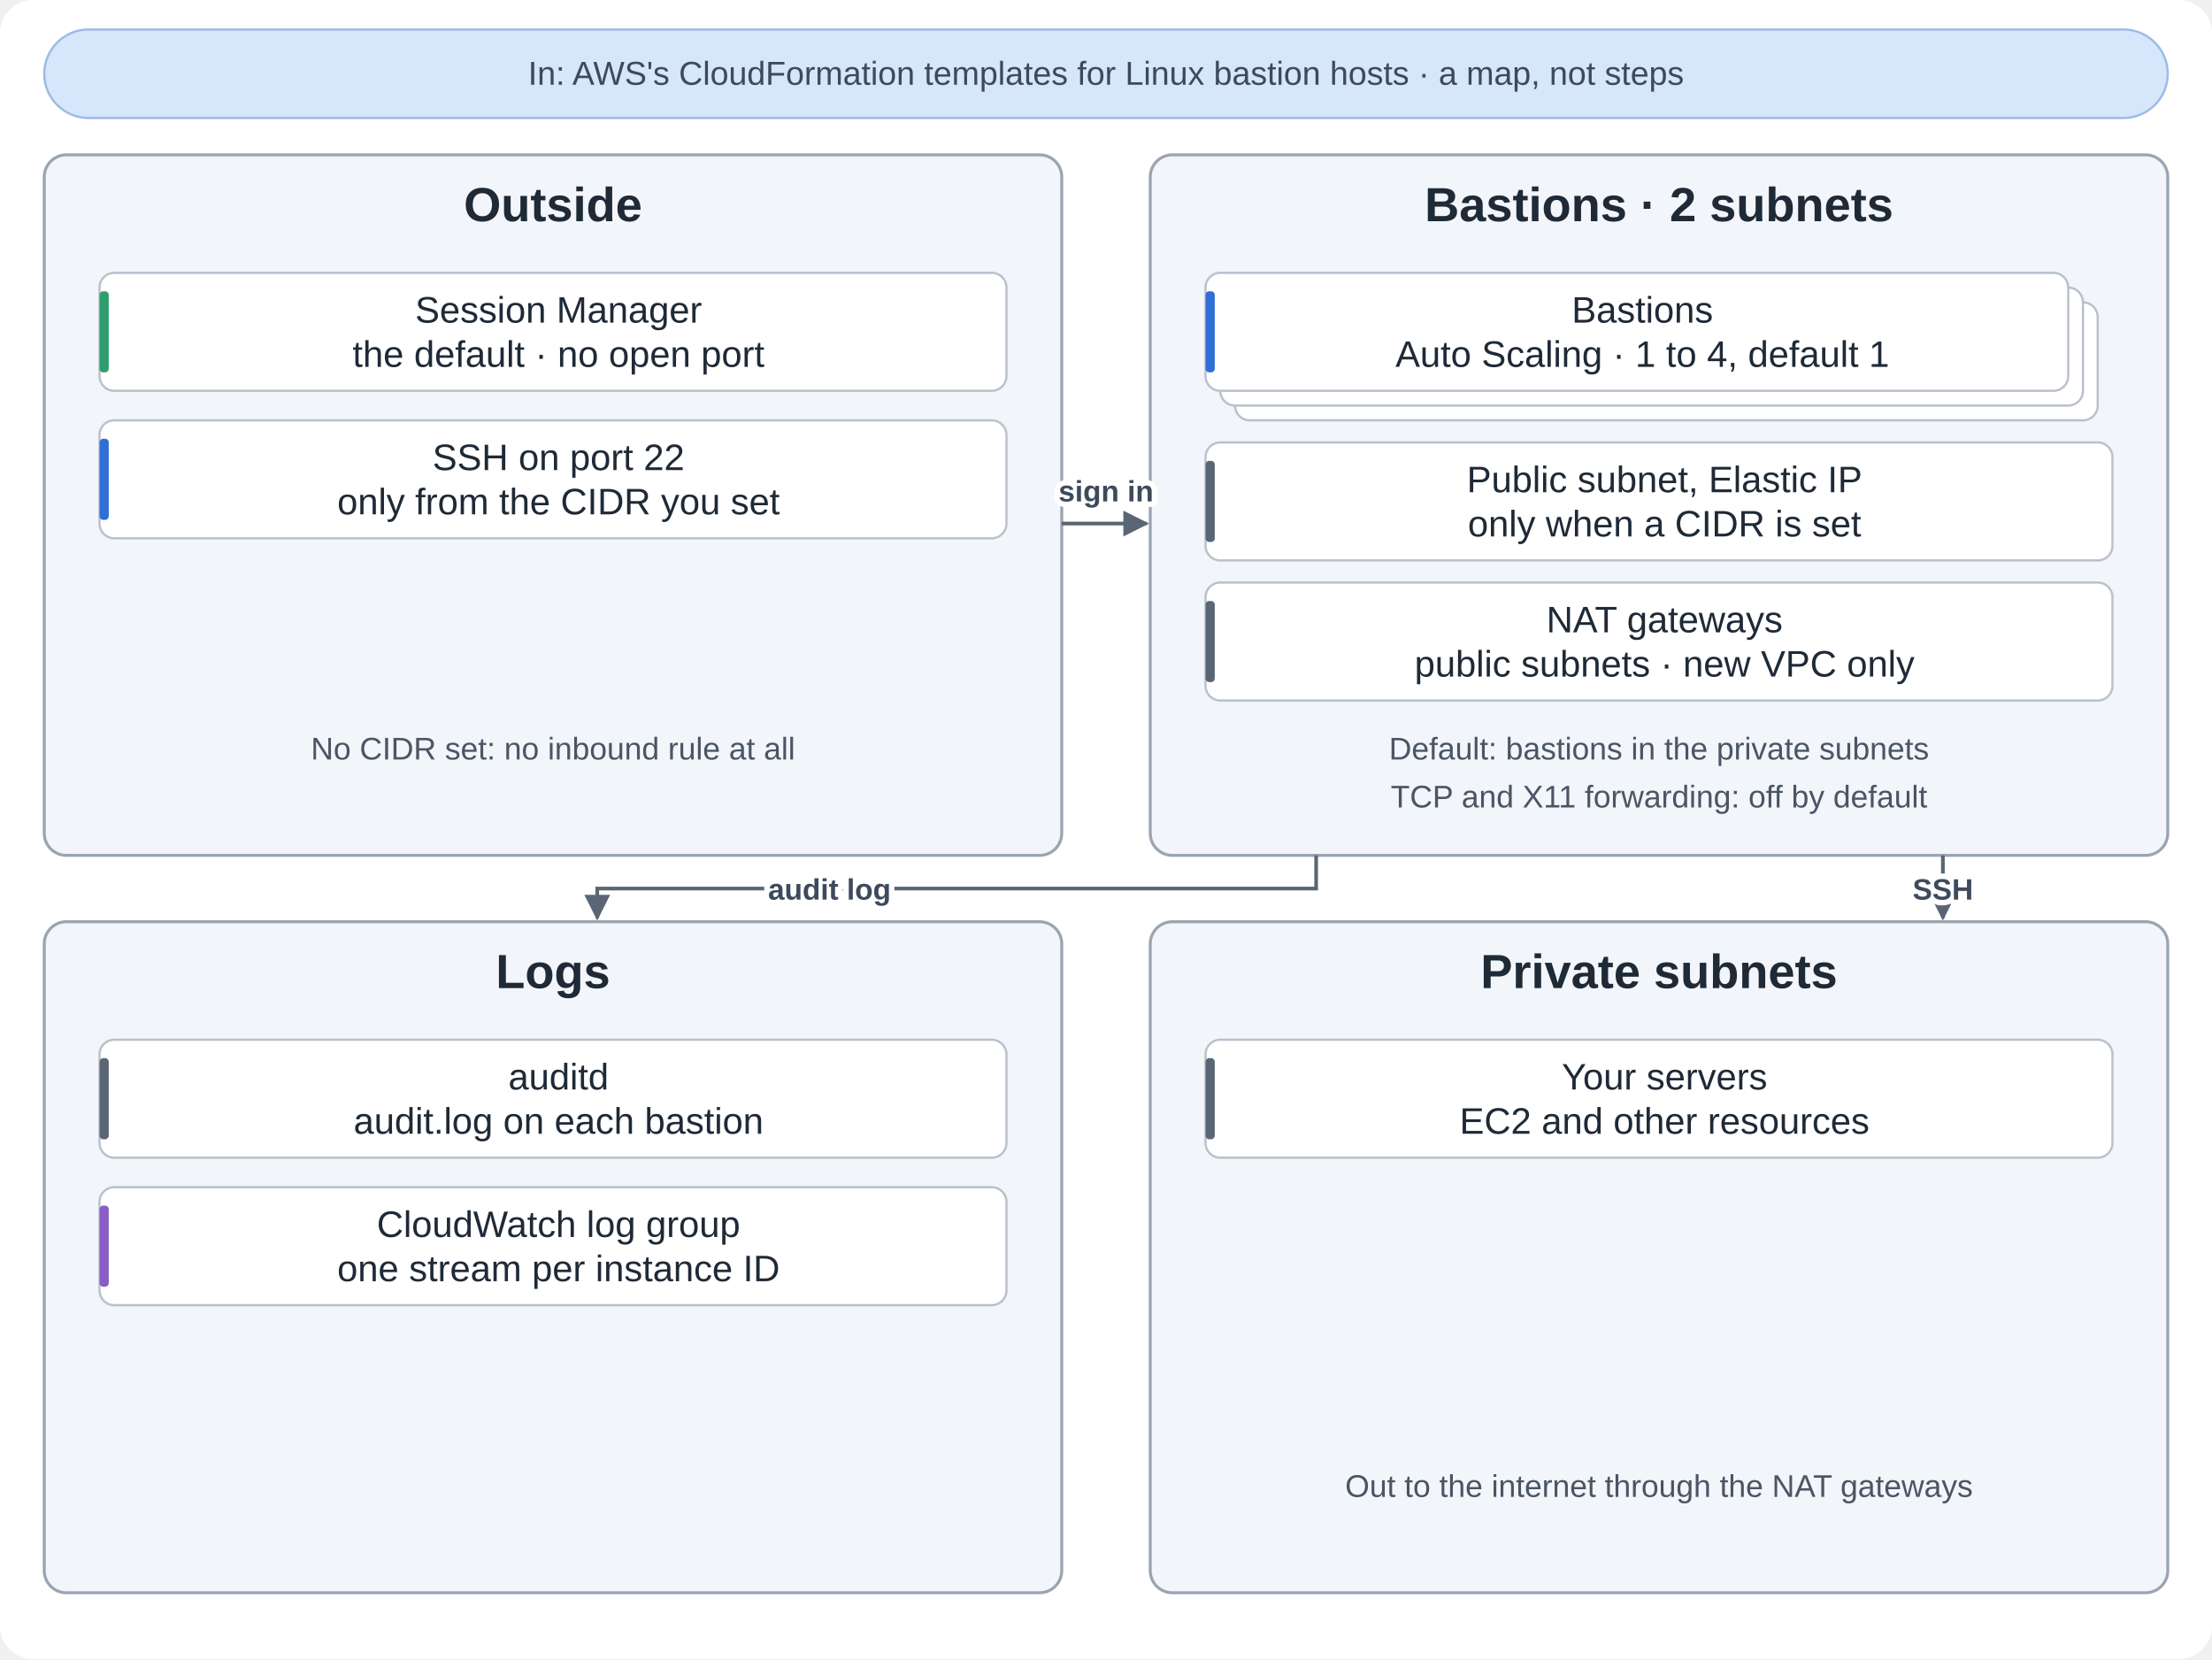
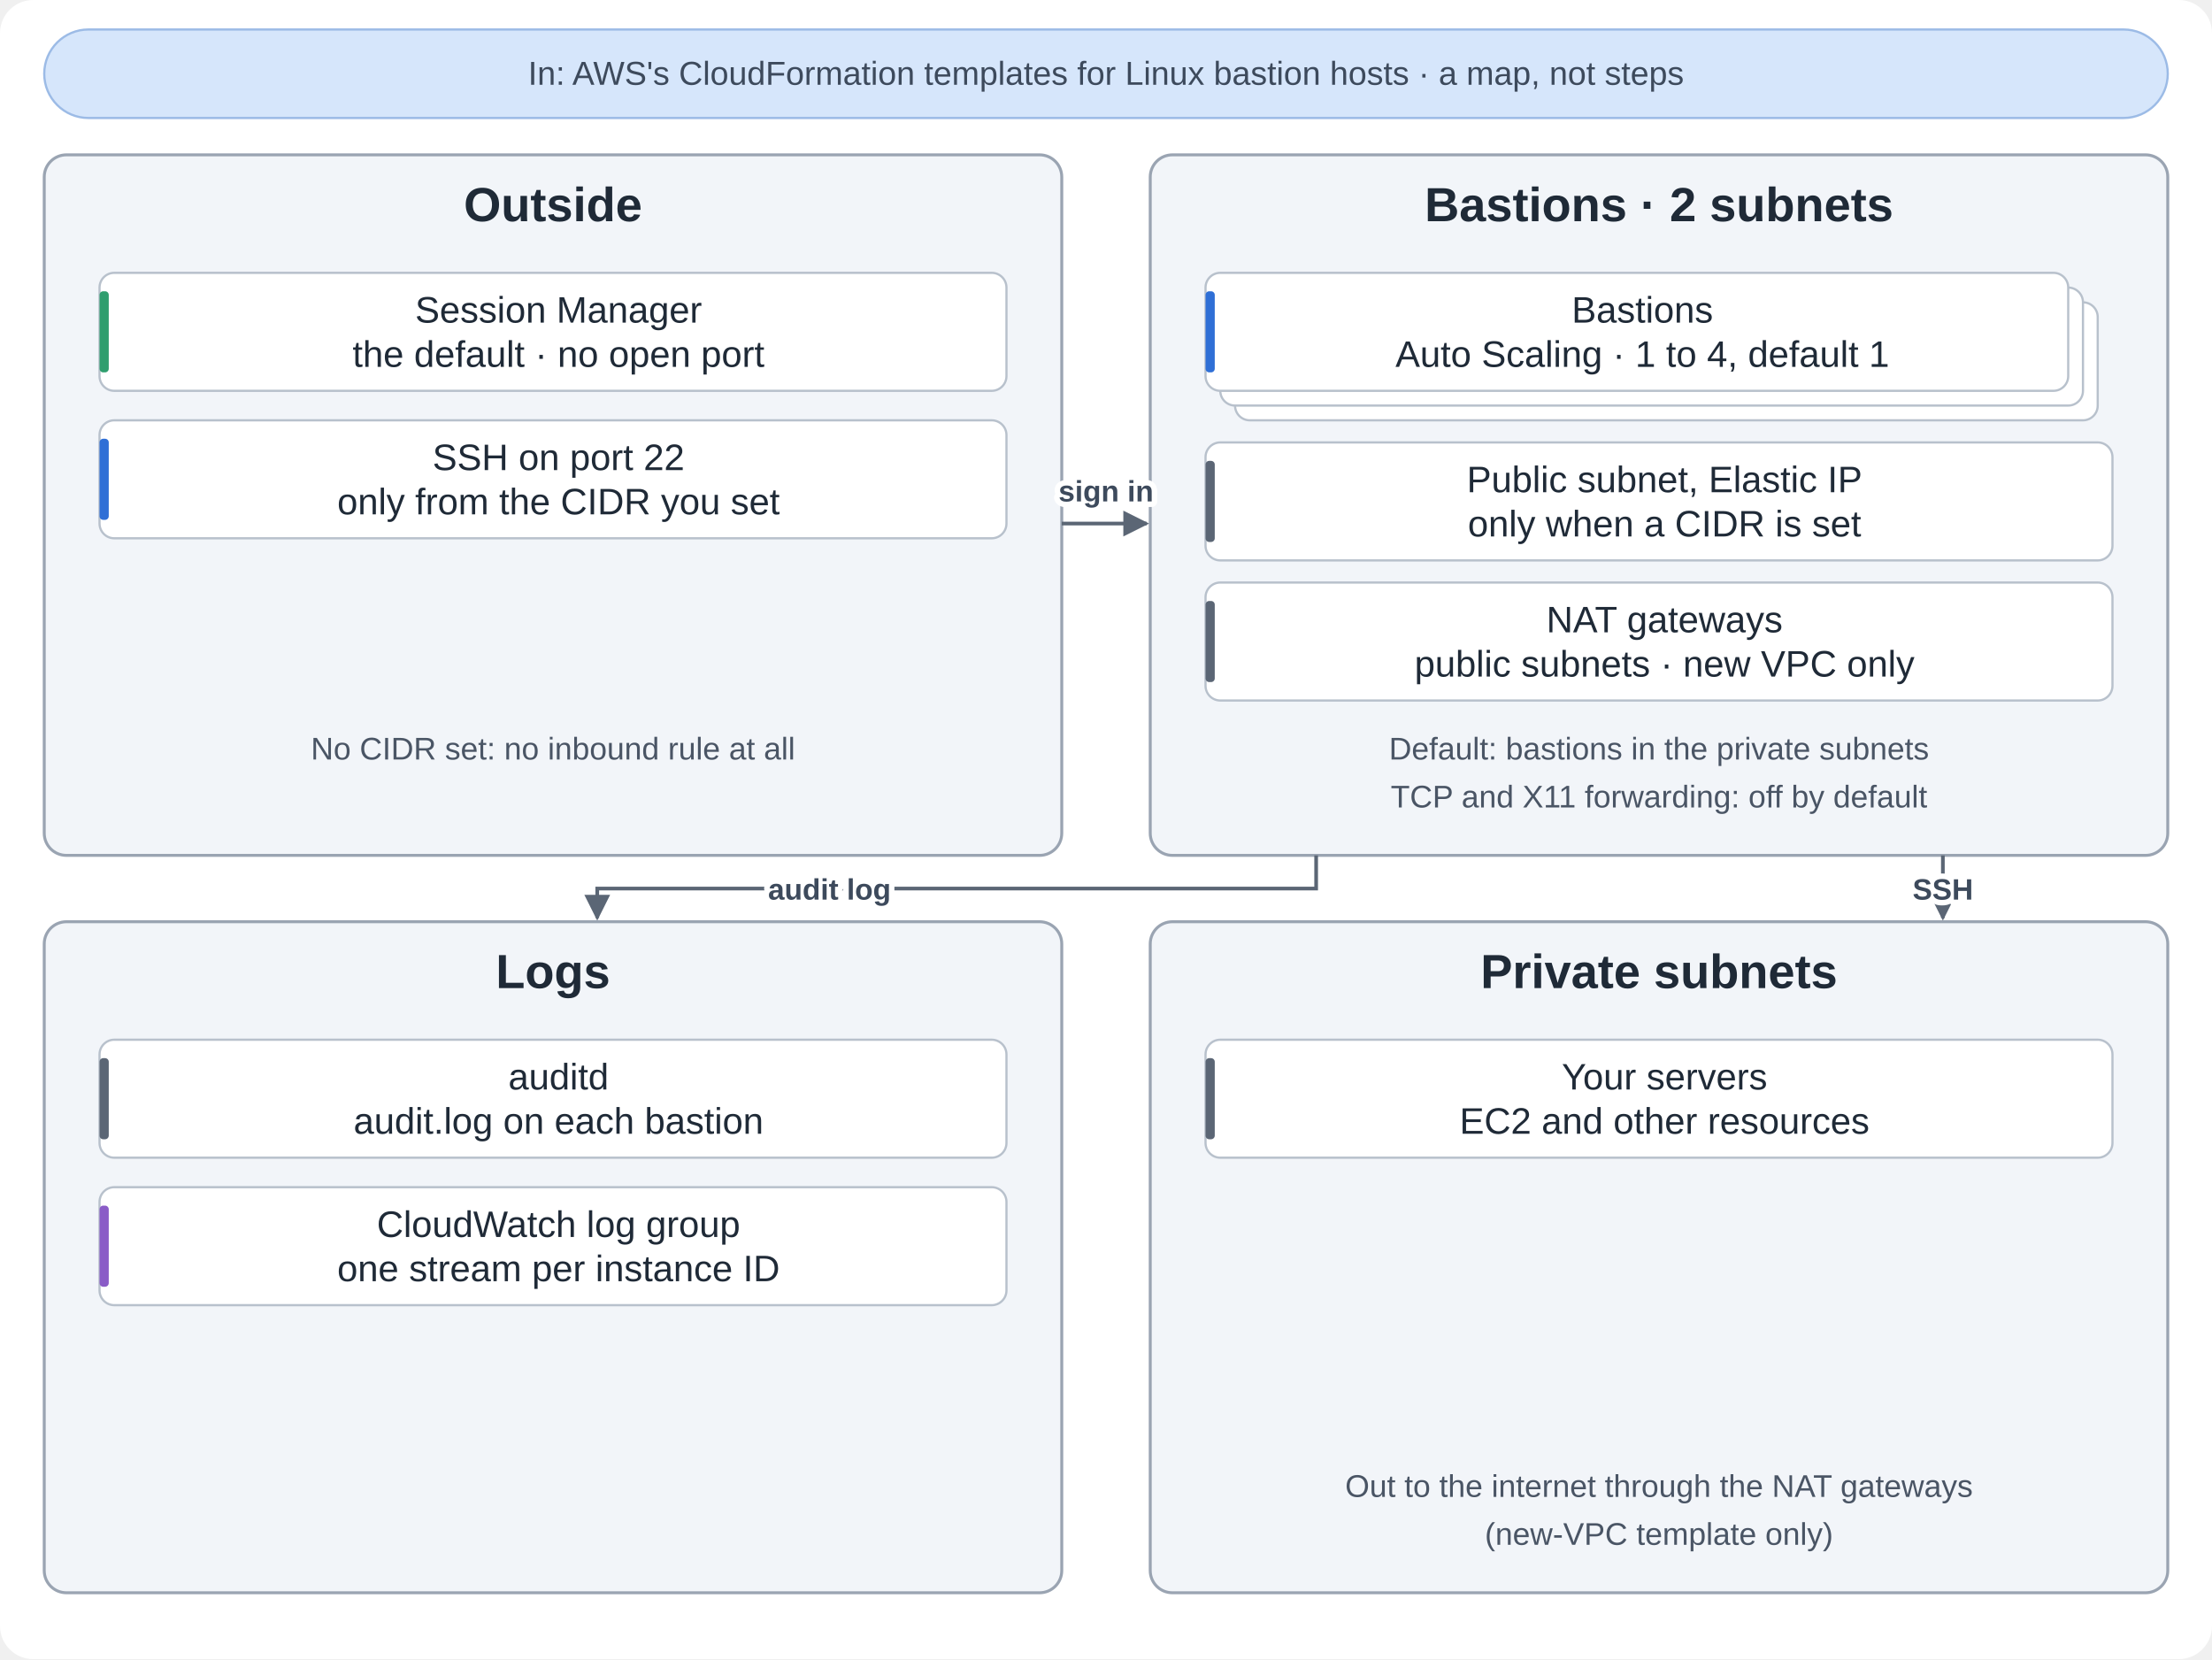
<svg xmlns="http://www.w3.org/2000/svg" viewBox="0 0 1200 900" width="1200" height="900" role="img" aria-labelledby="t d">
  <defs>
    <marker id="arr" viewBox="0 0 10 10" refX="9" refY="5" markerWidth="7" markerHeight="7" orient="auto">
      <path d="M0 0L10 5L0 10z" fill="#5b6675" />
    </marker>
    <marker id="ca" viewBox="0 0 10 10" refX="5" refY="5" markerWidth="6" markerHeight="6" orient="auto">
      <path d="M0 0L10 5L0 10z" fill="#5b6675" />
    </marker>
  </defs>
  <style>
text{font-family:-apple-system,"Helvetica Neue",Arial,"PingFang SC",sans-serif;fill:#1f2a37}
.gt{font-size:26px;font-weight:700}
.st{font-size:20px;font-weight:700}
.ag{font-size:20px}
.q{font-size:18px;fill:#3d4a5c}
.lb{font-size:17px;fill:#4a5565}
.al{font-size:16px;font-weight:600;fill:#3d4a5c;paint-order:stroke;stroke:#ffffff;stroke-width:6px;stroke-linejoin:round}
.grp{fill:#f2f5f9;stroke:#9aa4b2;stroke-width:1.6}
.sub{fill:#e8edf3;stroke:#b8c1cc;stroke-width:1.2}
.agent{fill:#ffffff;stroke:#b8c1cc;stroke-width:1.2}
.human{fill:#d6e6fb;stroke:#9cbbe6;stroke-width:1.2}
.front{fill:#dcf0e0;stroke:#9ccfa8;stroke-width:1.2}
.flow{stroke:#5b6675;stroke-width:2;fill:none;marker-end:url(#arr)}
.back{stroke-dasharray:7 5}
.cyc{stroke:#5b6675;stroke-width:2;fill:none;marker-end:url(#ca)}
.num{fill:#1f2a37}
.numt{font-size:16px;font-weight:700;fill:#ffffff}
</style>
  <rect width="1200" height="900" rx="18" fill="#ffffff" />
  <rect x="24" y="16" width="1152" height="48" rx="24.0" class="human" />
  <text x="600.0" y="46.0" class="q" text-anchor="middle">In: AWS's CloudFormation templates for Linux bastion hosts · a map, not steps</text>
  <rect x="24" y="84" width="552" height="380" rx="12" class="grp" />
  <text x="300.0" y="120" class="gt" text-anchor="middle">Outside</text>
  <rect x="54" y="148" width="492" height="64" rx="8" class="agent" />
  <rect x="54" y="158" width="5" height="44" rx="2" fill="#2f9e6e" />
  <text x="303.0" y="175.0" class="ag" text-anchor="middle">Session Manager</text>
  <text x="303.0" y="199.0" class="ag" text-anchor="middle">the default · no open port</text>
  <rect x="54" y="228" width="492" height="64" rx="8" class="agent" />
  <rect x="54" y="238" width="5" height="44" rx="2" fill="#2f6fd6" />
  <text x="303.0" y="255.0" class="ag" text-anchor="middle">SSH on port 22</text>
  <text x="303.0" y="279.0" class="ag" text-anchor="middle">only from the CIDR you set</text>
  <text x="300.0" y="412" class="lb" text-anchor="middle">No CIDR set: no inbound rule at all</text>
  <rect x="624" y="84" width="552" height="380" rx="12" class="grp" />
  <text x="900.0" y="120" class="gt" text-anchor="middle">Bastions · 2 subnets</text>
  <rect x="670" y="164" width="468" height="64" rx="8" class="agent" />
  <rect x="662" y="156" width="468" height="64" rx="8" class="agent" />
  <rect x="654" y="148" width="468" height="64" rx="8" class="agent" />
  <rect x="654" y="158" width="5" height="44" rx="2" fill="#2f6fd6" />
  <text x="891.0" y="175.0" class="ag" text-anchor="middle">Bastions</text>
  <text x="891.0" y="199.0" class="ag" text-anchor="middle">Auto Scaling · 1 to 4, default 1</text>
  <rect x="654" y="240" width="492" height="64" rx="8" class="agent" />
  <rect x="654" y="250" width="5" height="44" rx="2" fill="#5b6675" />
  <text x="903.0" y="267.0" class="ag" text-anchor="middle">Public subnet, Elastic IP</text>
  <text x="903.0" y="291.0" class="ag" text-anchor="middle">only when a CIDR is set</text>
  <rect x="654" y="316" width="492" height="64" rx="8" class="agent" />
  <rect x="654" y="326" width="5" height="44" rx="2" fill="#5b6675" />
  <text x="903.0" y="343.0" class="ag" text-anchor="middle">NAT gateways</text>
  <text x="903.0" y="367.0" class="ag" text-anchor="middle">public subnets · new VPC only</text>
  <text x="900.0" y="412" class="lb" text-anchor="middle">Default: bastions in the private subnets</text>
  <text x="900.0" y="438" class="lb" text-anchor="middle">TCP and X11 forwarding: off by default</text>
  <rect x="24" y="500" width="552" height="364" rx="12" class="grp" />
  <text x="300.0" y="536" class="gt" text-anchor="middle">Logs</text>
  <rect x="54" y="564" width="492" height="64" rx="8" class="agent" />
  <rect x="54" y="574" width="5" height="44" rx="2" fill="#5b6675" />
  <text x="303.0" y="591.0" class="ag" text-anchor="middle">auditd</text>
  <text x="303.0" y="615.0" class="ag" text-anchor="middle">audit.log on each bastion</text>
  <rect x="54" y="644" width="492" height="64" rx="8" class="agent" />
  <rect x="54" y="654" width="5" height="44" rx="2" fill="#8a5cc7" />
  <text x="303.0" y="671.0" class="ag" text-anchor="middle">CloudWatch log group</text>
  <text x="303.0" y="695.0" class="ag" text-anchor="middle">one stream per instance ID</text>
  <rect x="624" y="500" width="552" height="364" rx="12" class="grp" />
  <text x="900.0" y="536" class="gt" text-anchor="middle">Private subnets</text>
  <rect x="654" y="564" width="492" height="64" rx="8" class="agent" />
  <rect x="654" y="574" width="5" height="44" rx="2" fill="#5b6675" />
  <text x="903.0" y="591.0" class="ag" text-anchor="middle">Your servers</text>
  <text x="903.0" y="615.0" class="ag" text-anchor="middle">EC2 and other resources</text>
  <text x="900.0" y="812" class="lb" text-anchor="middle">Out to the internet through the NAT gateways</text>
+   <text x="900.0" y="838" class="lb" text-anchor="middle">(new-VPC template only)</text>
  <path d="M576 284H622" class="flow" />
  <text x="600" y="272" class="al" text-anchor="middle">sign in</text>
  <path d="M1054 464V498" class="flow" />
  <text x="1054" y="488" class="al" text-anchor="middle">SSH</text>
  <path d="M714 464V482H324V498" class="flow" />
  <text x="450" y="488" class="al" text-anchor="middle">audit log</text>
</svg>
